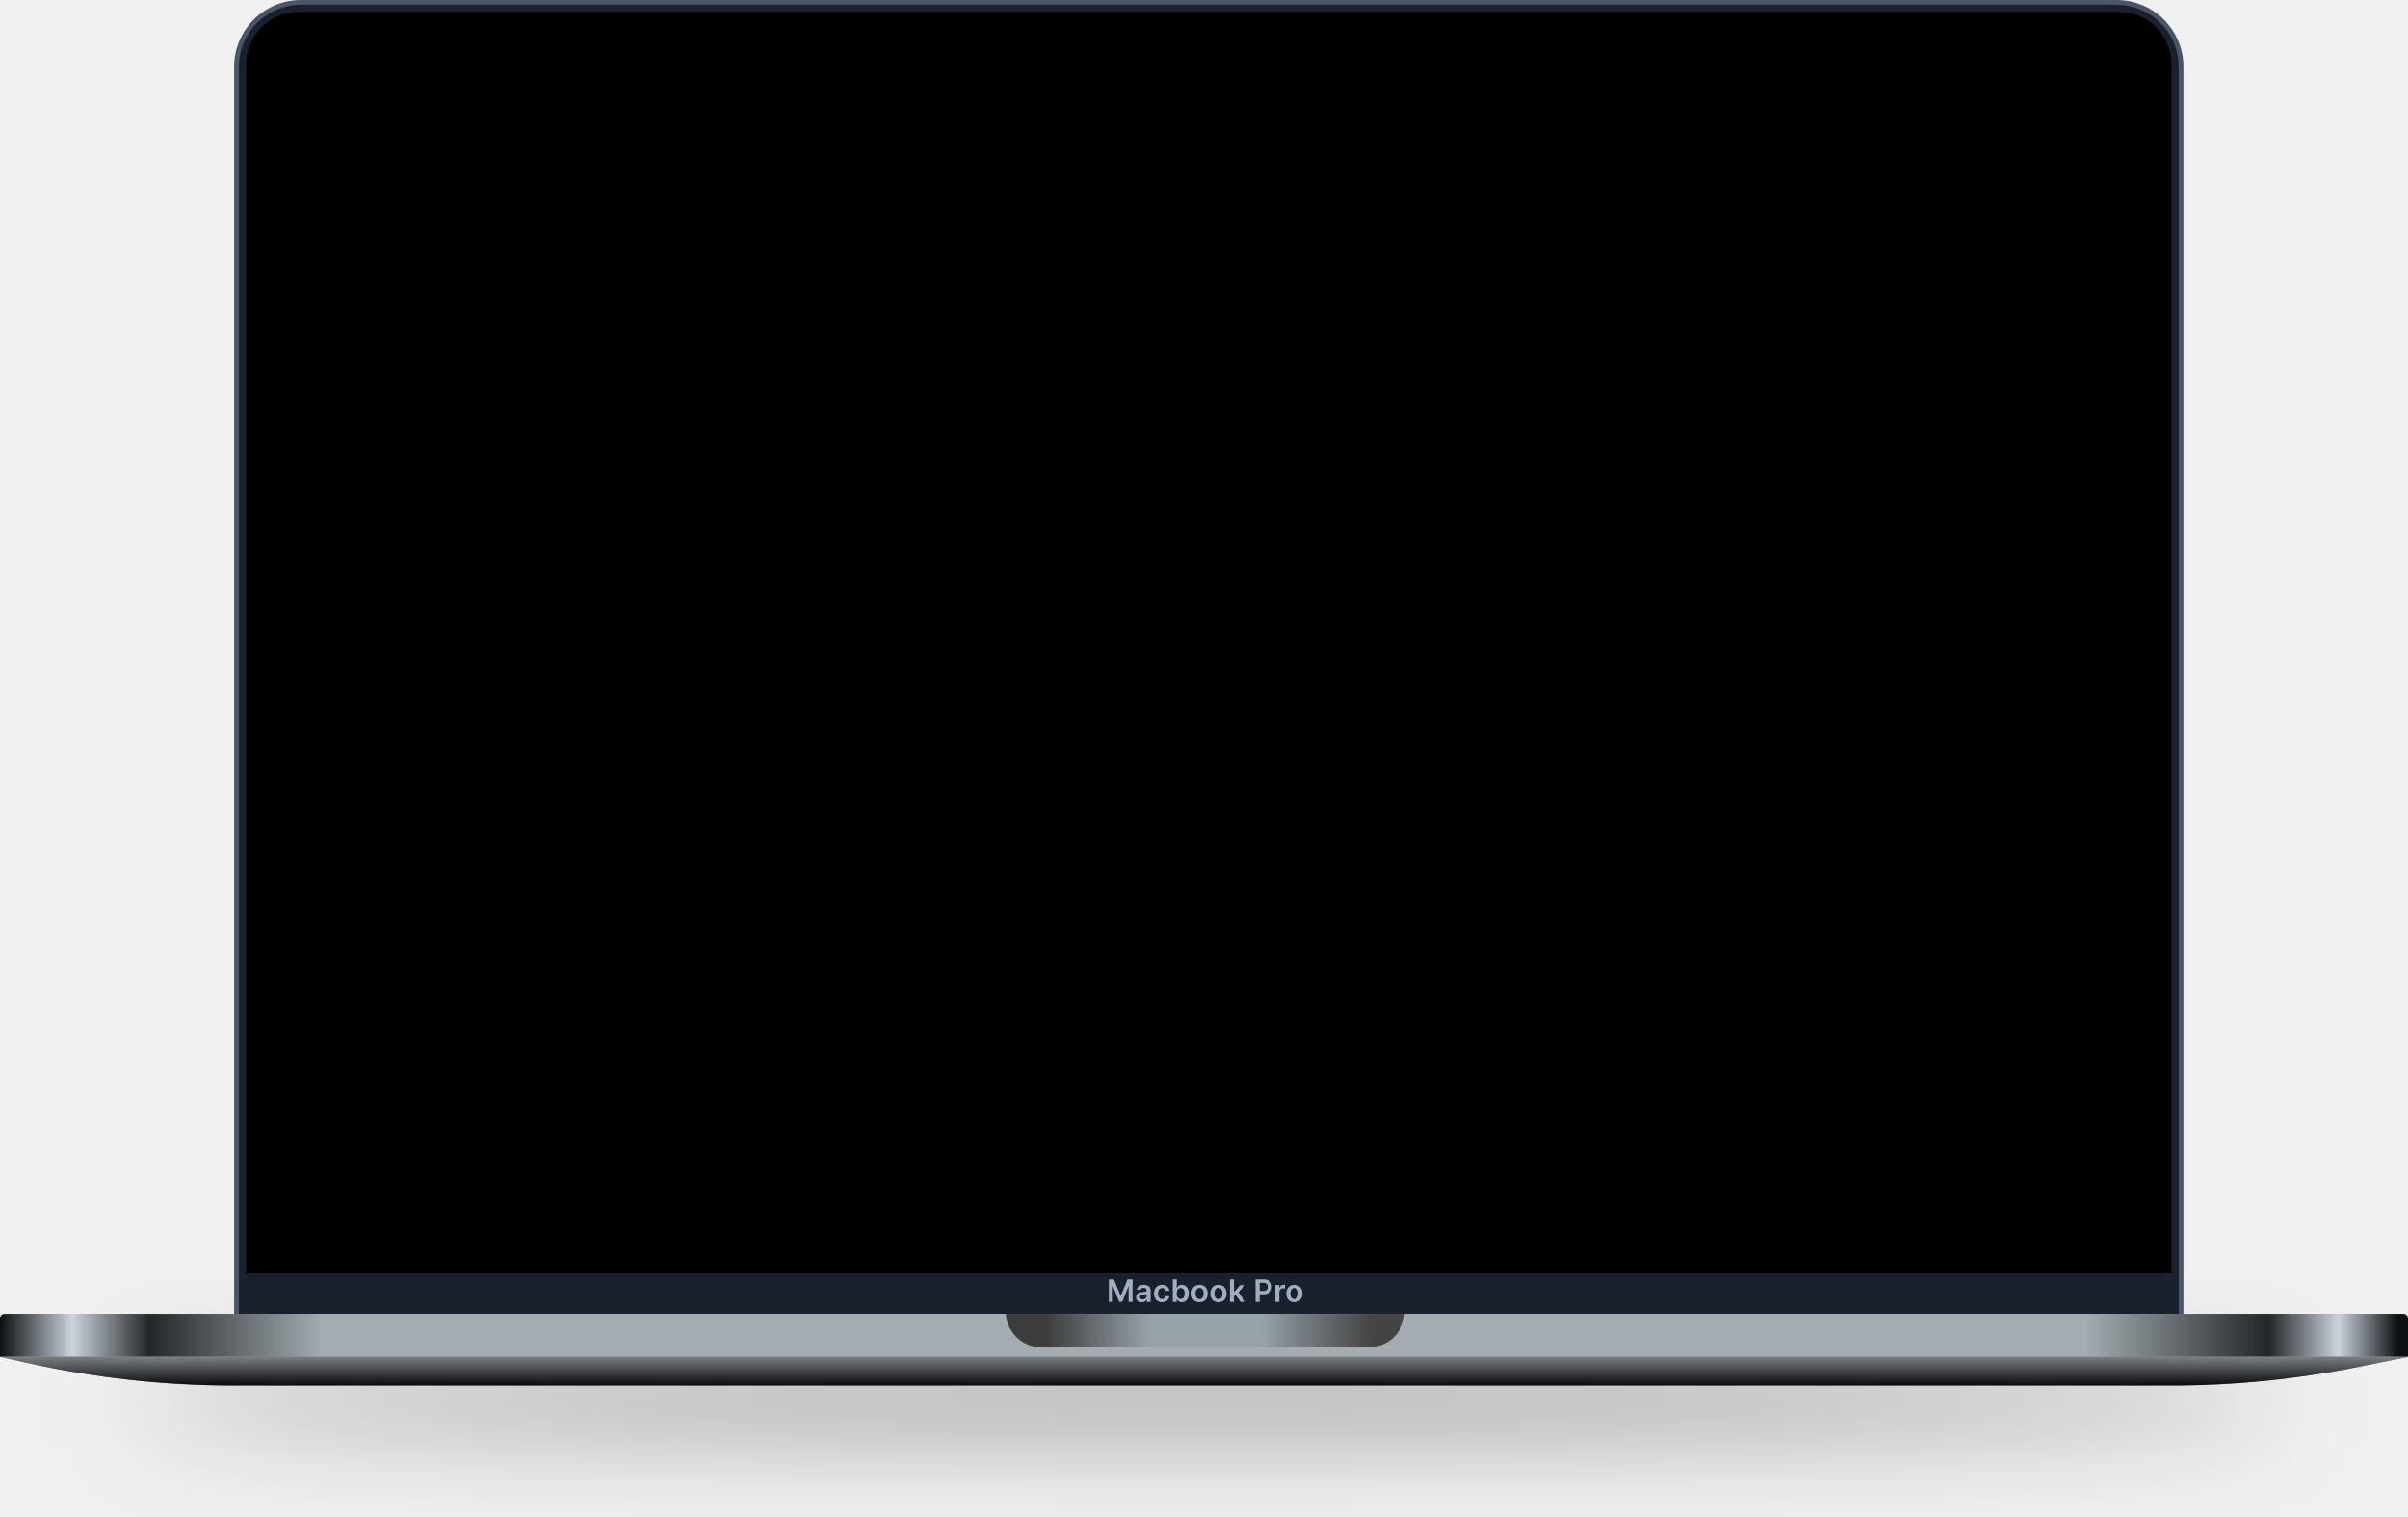
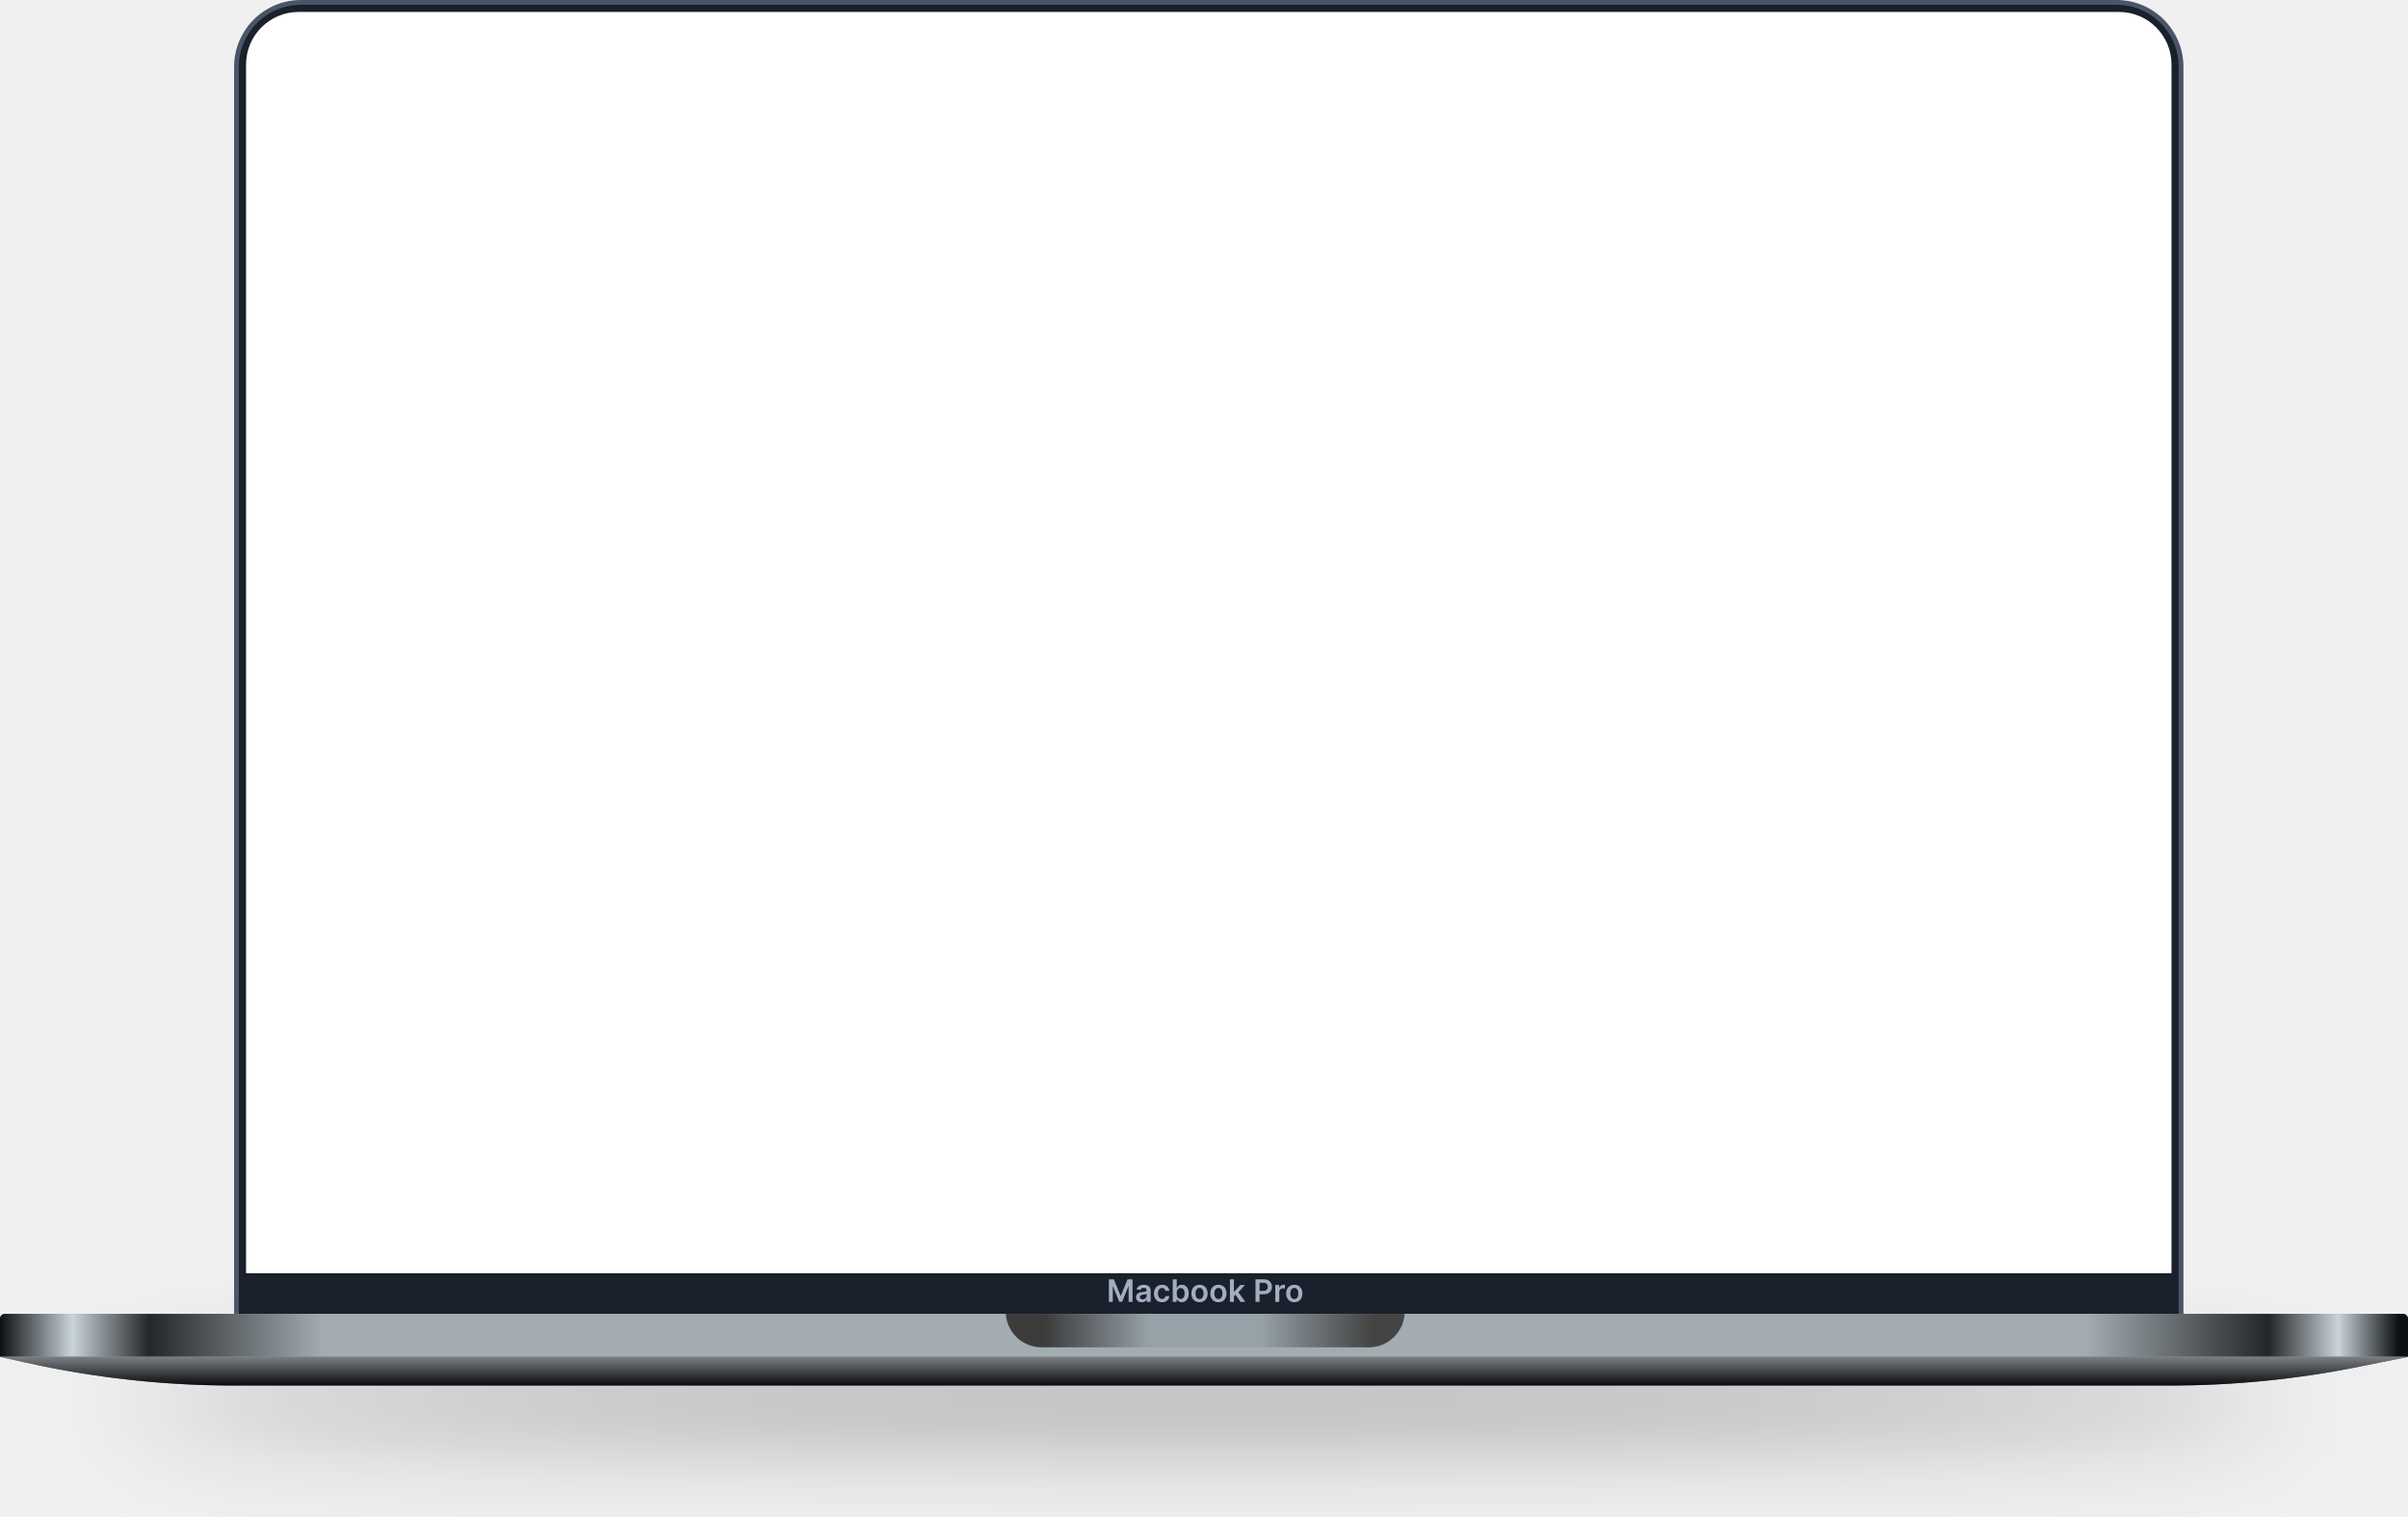
<svg xmlns="http://www.w3.org/2000/svg" width="1008" height="635" viewBox="0 0 1008 635" fill="none">
  <g filter="url(#filter0_f_181_202)">
    <ellipse cx="504.5" cy="586" rx="452.5" ry="5" fill="black" />
  </g>
  <path d="M99 28C99 13.088 111.088 1 126 1H886C900.912 1 913 13.088 913 28V550C913 551.657 911.657 553 910 553H102C100.343 553 99 551.657 99 550V28Z" fill="#1A202C" stroke="#4A5568" stroke-width="2" />
-   <path d="M103 27C103 14.85 112.85 5 125 5H887C899.15 5 909 14.85 909 27V533H103V27Z" fill="black" />
+   <path d="M103 27C103 14.85 112.85 5 125 5H887C899.15 5 909 14.85 909 27V533H103V27Z" fill="white" />
  <path d="M464.173 535.545V545H465.816V538.491H465.904L468.517 544.972H469.745L472.358 538.505H472.445V545H474.089V535.545H471.993L469.186 542.396H469.075L466.269 535.545H464.173ZM477.921 545.143C479.033 545.143 479.698 544.621 480.003 544.026H480.058V545H481.665V540.254C481.665 538.38 480.137 537.817 478.784 537.817C477.293 537.817 476.148 538.482 475.779 539.774L477.339 539.996C477.505 539.511 477.976 539.096 478.793 539.096C479.569 539.096 479.993 539.493 479.993 540.19V540.217C479.993 540.697 479.49 540.721 478.239 540.854C476.863 541.002 475.548 541.413 475.548 543.01C475.548 544.404 476.568 545.143 477.921 545.143ZM478.355 543.915C477.657 543.915 477.159 543.597 477.159 542.983C477.159 542.341 477.718 542.073 478.465 541.967C478.904 541.907 479.781 541.796 479.998 541.621V542.456C479.998 543.246 479.361 543.915 478.355 543.915ZM486.438 545.138C488.22 545.138 489.356 544.081 489.476 542.576H487.878C487.735 543.338 487.186 543.777 486.452 543.777C485.409 543.777 484.735 542.904 484.735 541.455C484.735 540.023 485.422 539.165 486.452 539.165C487.255 539.165 487.749 539.682 487.878 540.365H489.476C489.36 538.828 488.16 537.817 486.429 537.817C484.351 537.817 483.04 539.317 483.04 541.482C483.04 543.629 484.319 545.138 486.438 545.138ZM490.922 545H492.565V543.883H492.662C492.925 544.4 493.475 545.125 494.693 545.125C496.365 545.125 497.616 543.8 497.616 541.464C497.616 539.1 496.328 537.817 494.689 537.817C493.438 537.817 492.916 538.569 492.662 539.082H492.593V535.545H490.922V545ZM492.561 541.455C492.561 540.079 493.152 539.188 494.227 539.188C495.34 539.188 495.912 540.134 495.912 541.455C495.912 542.784 495.331 543.754 494.227 543.754C493.161 543.754 492.561 542.83 492.561 541.455ZM502.129 545.138C504.207 545.138 505.527 543.675 505.527 541.482C505.527 539.285 504.207 537.817 502.129 537.817C500.052 537.817 498.732 539.285 498.732 541.482C498.732 543.675 500.052 545.138 502.129 545.138ZM502.139 543.8C500.989 543.8 500.426 542.775 500.426 541.478C500.426 540.18 500.989 539.142 502.139 539.142C503.27 539.142 503.833 540.18 503.833 541.478C503.833 542.775 503.27 543.8 502.139 543.8ZM510.039 545.138C512.116 545.138 513.436 543.675 513.436 541.482C513.436 539.285 512.116 537.817 510.039 537.817C507.961 537.817 506.641 539.285 506.641 541.482C506.641 543.675 507.961 545.138 510.039 545.138ZM510.048 543.8C508.898 543.8 508.335 542.775 508.335 541.478C508.335 540.18 508.898 539.142 510.048 539.142C511.179 539.142 511.742 540.18 511.742 541.478C511.742 542.775 511.179 543.8 510.048 543.8ZM514.855 545H516.526V542.618L517.135 541.967L519.305 545H521.304L518.396 540.97L521.142 537.909H519.19L516.641 540.757H516.526V535.545H514.855V545ZM525.555 545H527.267V541.805H529.077C531.261 541.805 532.433 540.494 532.433 538.675C532.433 536.87 531.274 535.545 529.1 535.545H525.555V545ZM527.267 540.397V536.977H528.837C530.12 536.977 530.688 537.669 530.688 538.675C530.688 539.682 530.12 540.397 528.846 540.397H527.267ZM533.847 545H535.518V540.831C535.518 539.931 536.197 539.294 537.115 539.294C537.397 539.294 537.748 539.345 537.891 539.391V537.854C537.739 537.826 537.475 537.808 537.291 537.808C536.478 537.808 535.8 538.269 535.541 539.091H535.467V537.909H533.847V545ZM541.802 545.138C543.88 545.138 545.2 543.675 545.2 541.482C545.2 539.285 543.88 537.817 541.802 537.817C539.725 537.817 538.405 539.285 538.405 541.482C538.405 543.675 539.725 545.138 541.802 545.138ZM541.812 543.8C540.662 543.8 540.099 542.775 540.099 541.478C540.099 540.18 540.662 539.142 541.812 539.142C542.943 539.142 543.506 540.18 543.506 541.478C543.506 542.775 542.943 543.8 541.812 543.8Z" fill="#A0AEC0" />
  <path d="M0 552C0 550.895 0.895 550 2 550H1006C1007.1 550 1008 550.895 1008 552V568H0V552Z" fill="#A3ACB1" />
  <path d="M0 552C0 550.895 0.895 550 2 550H1006C1007.1 550 1008 550.895 1008 552V568H0V552Z" fill="url(#paint0_linear_181_202)" />
  <path d="M0 568H1008L987.646 572.105C961.613 577.355 935.123 580 908.566 580H97.909C68.724 580 39.627 576.806 11.137 570.475L0 568Z" fill="#647279" />
  <path d="M0 568H1008L987.646 572.105C961.613 577.355 935.123 580 908.566 580H97.909C68.724 580 39.627 576.806 11.137 570.475L0 568Z" fill="url(#paint1_linear_181_202)" />
  <path fill-rule="evenodd" clip-rule="evenodd" d="M421.033 550C421.547 557.818 428.052 564 436 564H573C580.948 564 587.453 557.818 587.967 550H421.033Z" fill="#96A1A8" />
  <path fill-rule="evenodd" clip-rule="evenodd" d="M421.033 550C421.547 557.818 428.052 564 436 564H573C580.948 564 587.453 557.818 587.967 550H421.033Z" fill="url(#paint2_linear_181_202)" />
  <defs>
    <filter id="filter0_f_181_202" x="8" y="537" width="993" height="98" filterUnits="userSpaceOnUse" color-interpolation-filters="sRGB">
      <feFlood flood-opacity="0" result="BackgroundImageFix" />
      <feBlend mode="normal" in="SourceGraphic" in2="BackgroundImageFix" result="shape" />
      <feGaussianBlur stdDeviation="22" result="effect1_foregroundBlur_181_202" />
    </filter>
    <linearGradient id="paint0_linear_181_202" x1="-1.94452e-10" y1="559" x2="1008" y2="559" gradientUnits="userSpaceOnUse">
      <stop stop-color="#0D1012" />
      <stop offset="0.03" stop-color="#CAD4DB" />
      <stop offset="0.062" stop-color="#242729" />
      <stop offset="0.134" stop-color="#A3ACB1" />
      <stop offset="0.866" stop-color="#A3ACB1" />
      <stop offset="0.942" stop-color="#242729" />
      <stop offset="0.971" stop-color="#CAD4DB" />
      <stop offset="0.996" stop-color="#0D1012" />
    </linearGradient>
    <linearGradient id="paint1_linear_181_202" x1="504" y1="568" x2="504" y2="580" gradientUnits="userSpaceOnUse">
      <stop stop-color="#7A7F83" />
      <stop offset="1" stop-color="#0B0B0E" />
    </linearGradient>
    <linearGradient id="paint2_linear_181_202" x1="437.5" y1="558.5" x2="574.5" y2="558.5" gradientUnits="userSpaceOnUse">
      <stop stop-color="#3C3C3C" />
      <stop offset="0.318" stop-color="#3C3C3C" stop-opacity="0" />
      <stop offset="0.661" stop-color="#3C3C3C" stop-opacity="0" />
      <stop offset="1" stop-color="#444444" />
    </linearGradient>
  </defs>
</svg>
